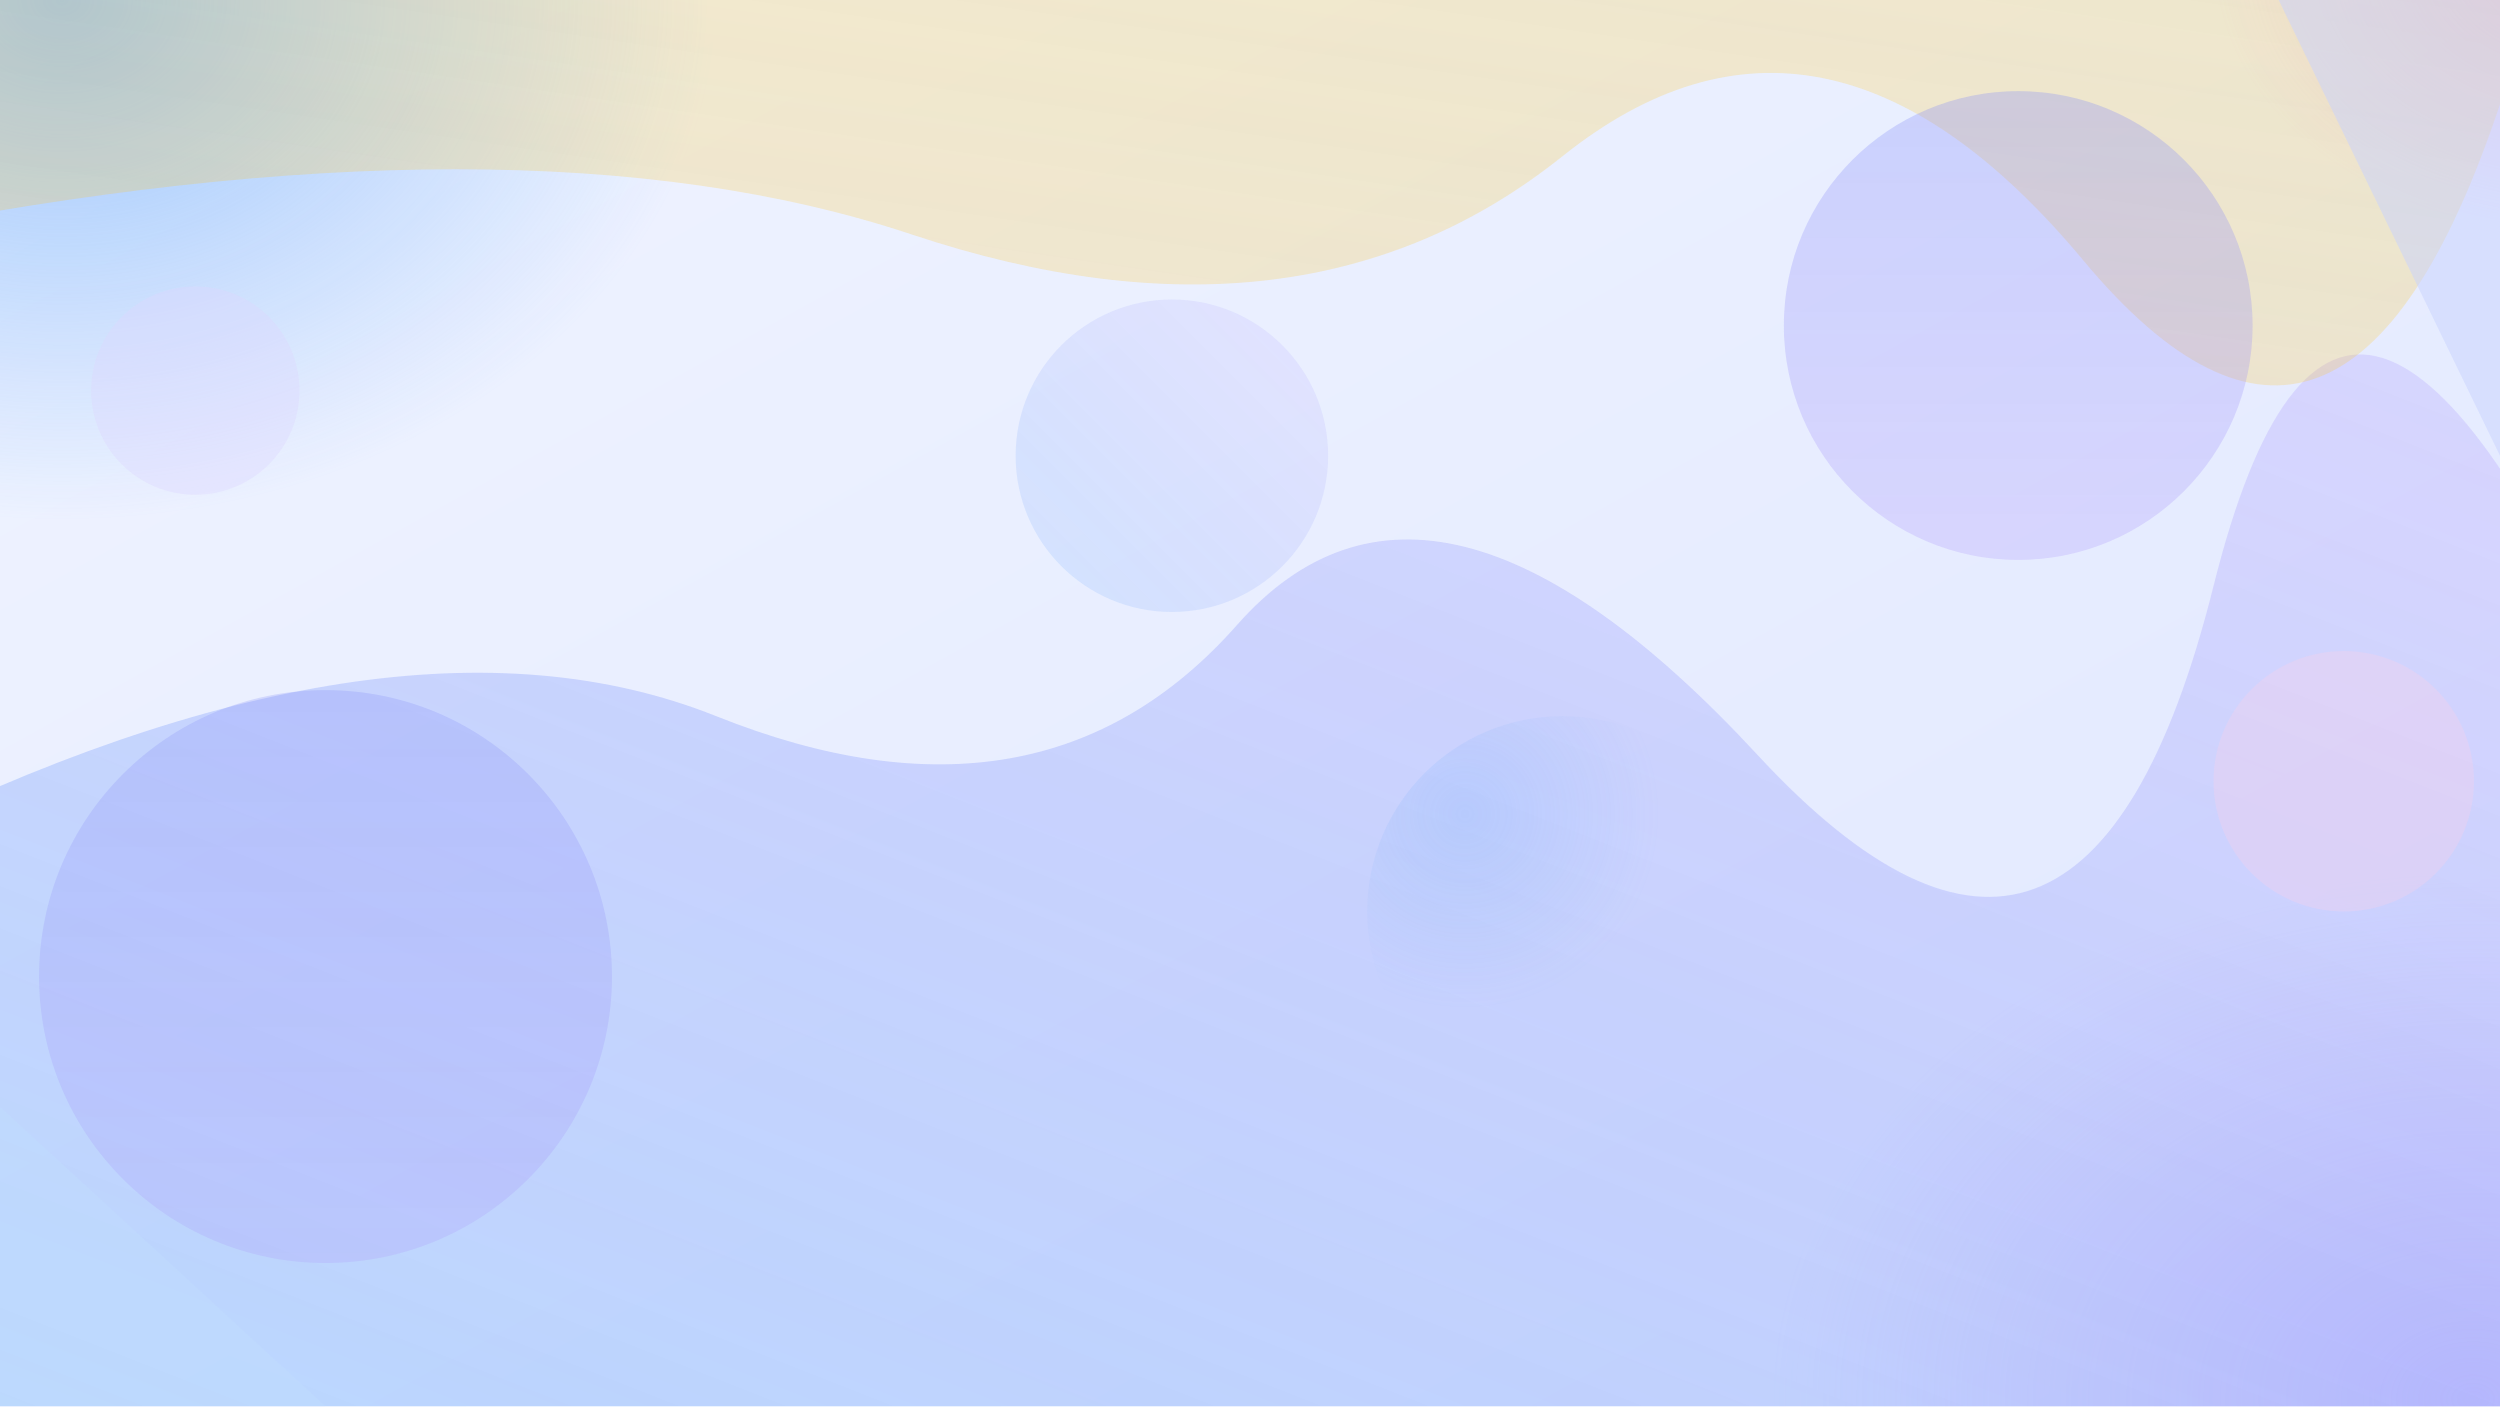
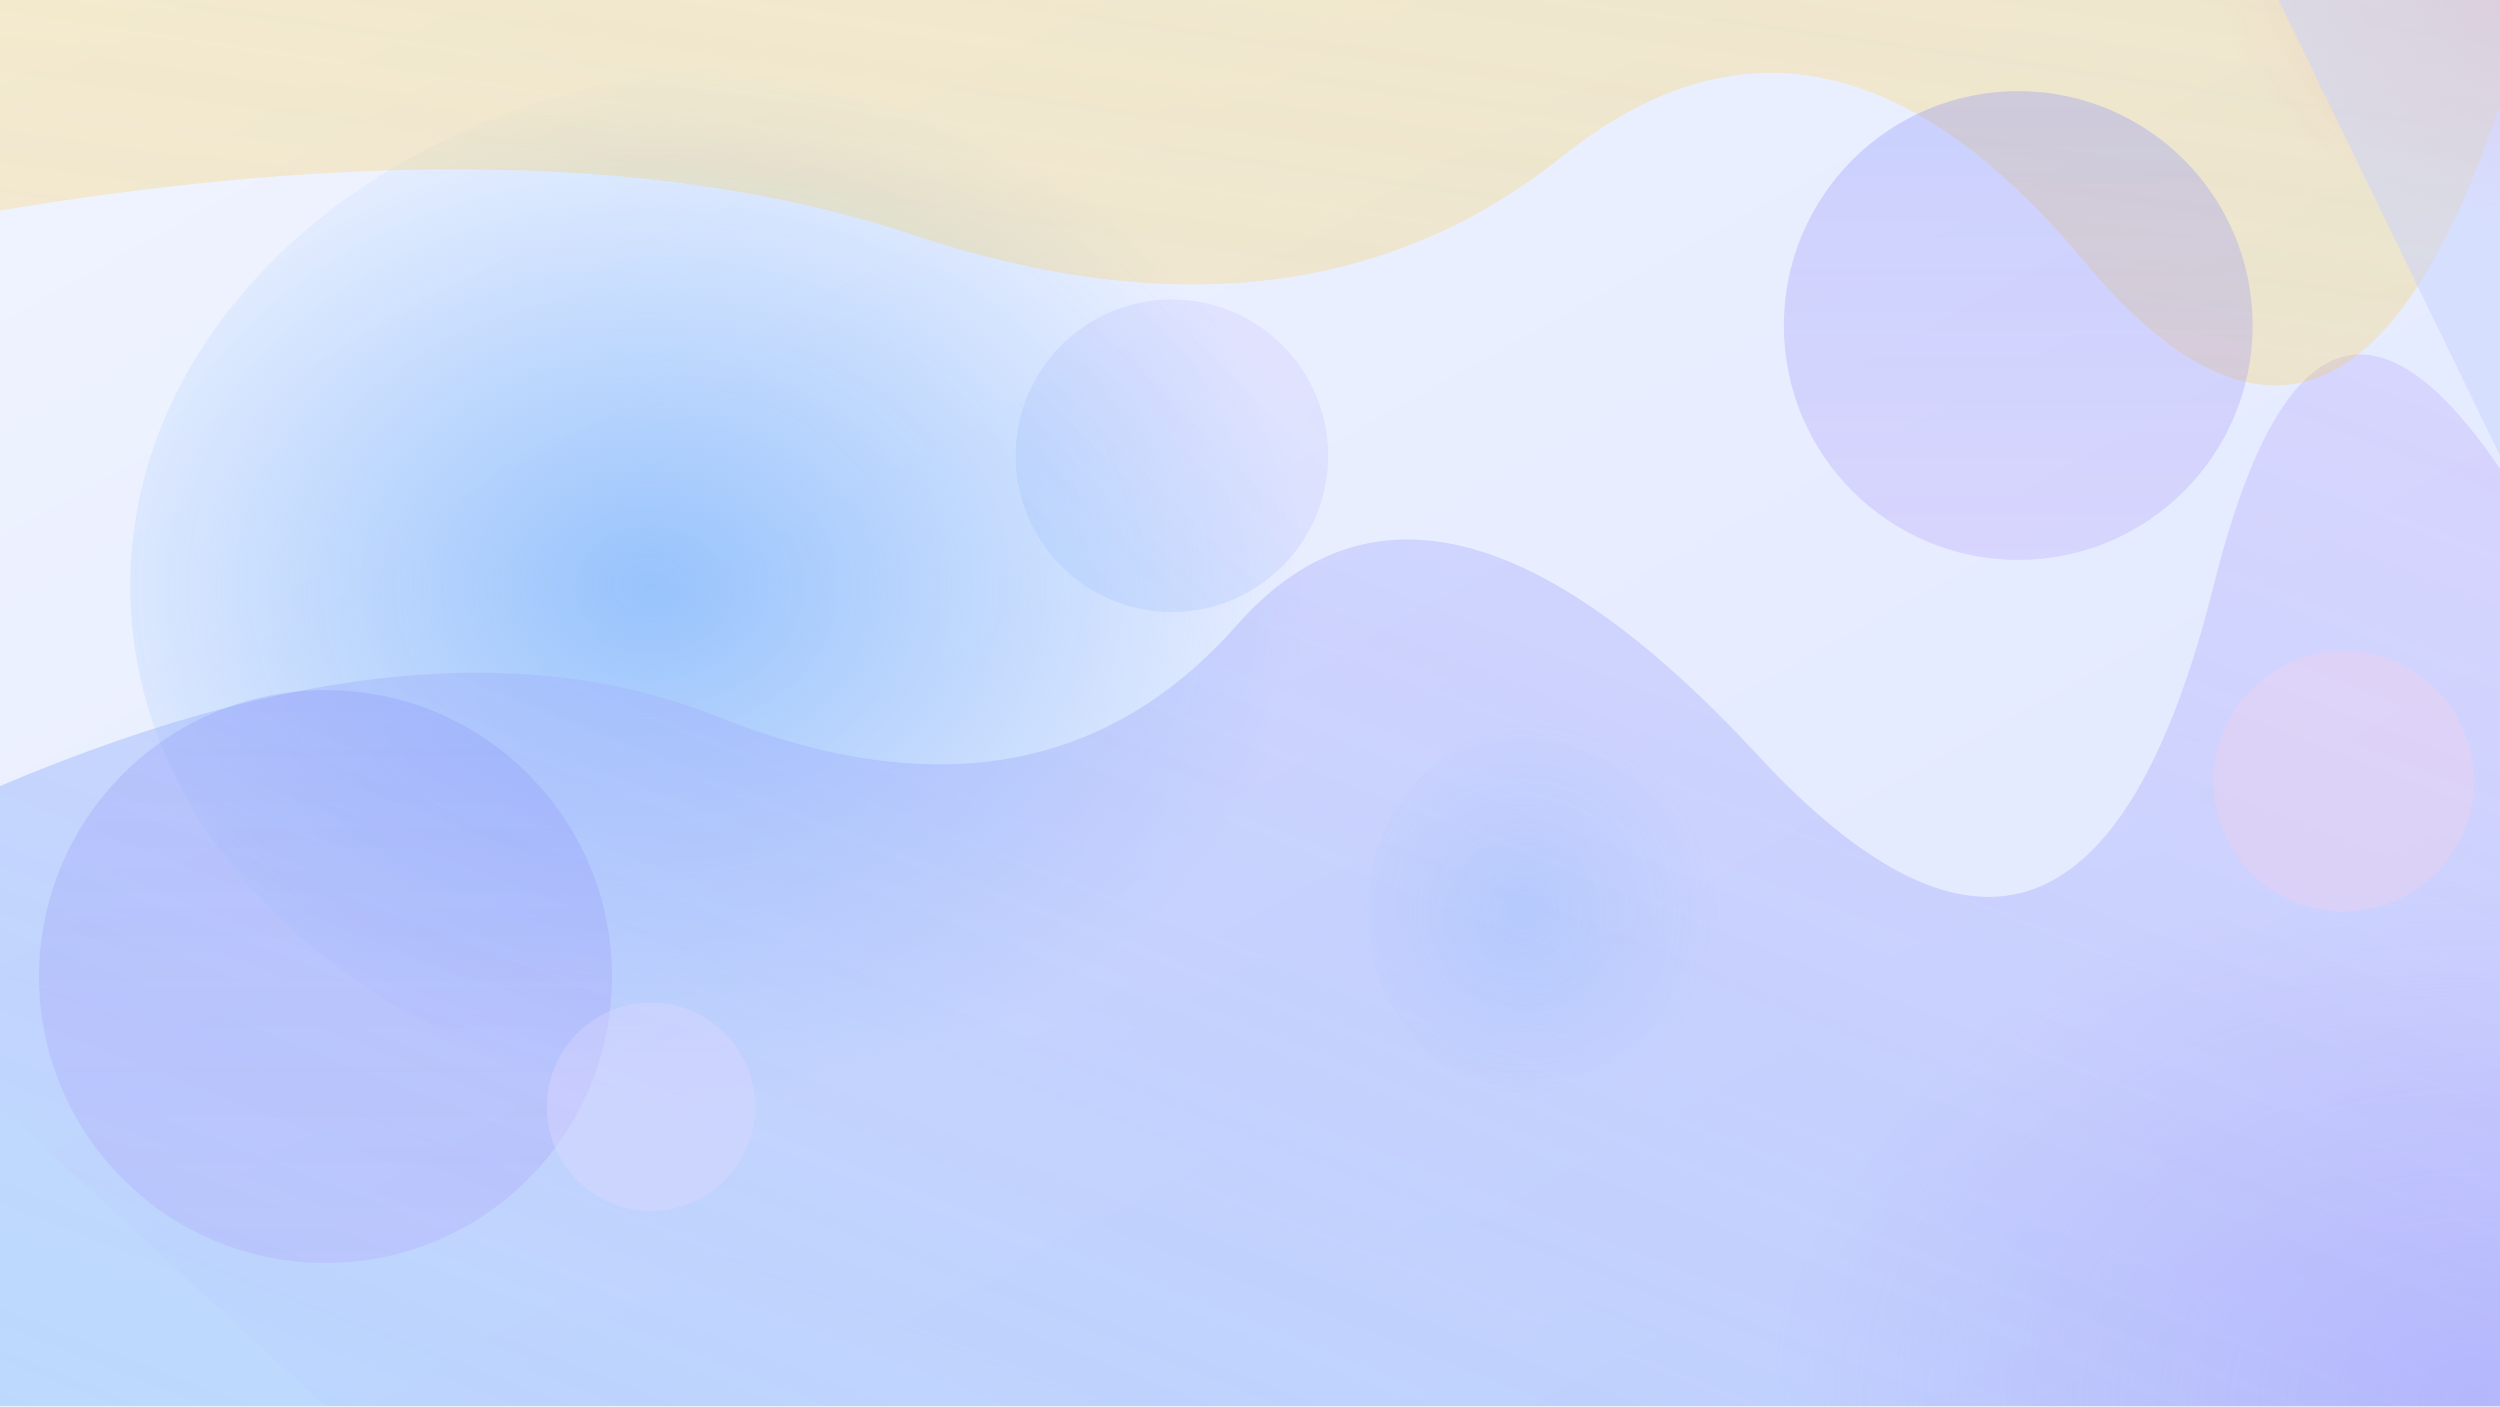
<svg xmlns="http://www.w3.org/2000/svg" viewBox="0 0 1920 1080" preserveAspectRatio="xMidYMid slice">
  <defs>
    <linearGradient id="grad1" x1="0%" y1="0%" x2="100%" y2="100%">
      <stop offset="0%" style="stop-color:#f0f4ff;stop-opacity:1" />
      <stop offset="100%" style="stop-color:#e0e7ff;stop-opacity:1" />
    </linearGradient>
    <linearGradient id="grad2" x1="0%" y1="100%" x2="100%" y2="0%">
      <stop offset="0%" style="stop-color:#93c5fd;stop-opacity:0.7" />
      <stop offset="50%" style="stop-color:#a5b4fc;stop-opacity:0.6" />
      <stop offset="100%" style="stop-color:#c4b5fd;stop-opacity:0.5" />
    </linearGradient>
    <linearGradient id="grad3" x1="100%" y1="0%" x2="0%" y2="100%">
      <stop offset="0%" style="stop-color:#fcd34d;stop-opacity:0.4" />
      <stop offset="100%" style="stop-color:#fbbf24;stop-opacity:0.3" />
    </linearGradient>
    <linearGradient id="grad4" x1="50%" y1="0%" x2="50%" y2="100%">
      <stop offset="0%" style="stop-color:#818cf8;stop-opacity:0.5" />
      <stop offset="100%" style="stop-color:#a78bfa;stop-opacity:0.4" />
    </linearGradient>
-     <radialGradient id="radial1" cx="25%" cy="25%" r="50%">
+     <radialGradient id="radial1" cx="40%" cy="50%" r="50%">
      <stop offset="0%" style="stop-color:#60a5fa;stop-opacity:0.6" />
      <stop offset="100%" style="stop-color:#60a5fa;stop-opacity:0" />
    </radialGradient>
    <radialGradient id="radial2" cx="75%" cy="75%" r="45%">
      <stop offset="0%" style="stop-color:#a78bfa;stop-opacity:0.5" />
      <stop offset="100%" style="stop-color:#a78bfa;stop-opacity:0" />
    </radialGradient>
    <radialGradient id="radial3" cx="85%" cy="20%" r="35%">
      <stop offset="0%" style="stop-color:#f472b6;stop-opacity:0.35" />
      <stop offset="100%" style="stop-color:#f472b6;stop-opacity:0" />
    </radialGradient>
  </defs>
  <rect width="100%" height="100%" fill="url(#grad1)" />
-   <ellipse cx="300" cy="200" rx="500" ry="400" fill="url(#radial1)" />
+   <ellipse cx="600" cy="450" rx="500" ry="400" fill="url(#radial1)" />
  <ellipse cx="1600" cy="850" rx="600" ry="450" fill="url(#radial2)" />
  <ellipse cx="1700" cy="150" rx="400" ry="300" fill="url(#radial3)" />
  <path d="M-100,650 Q300,450 550,550 T950,480 T1350,580 T1700,450 T2020,550 L2020,1100 L-100,1100 Z" fill="url(#grad2)" opacity="0.8" />
  <path d="M-100,180 Q400,80 700,180 T1200,120 T1600,200 T1920,80 L1920,0 L-100,0 Z" fill="url(#grad3)" opacity="0.7" />
  <circle cx="1550" cy="250" r="180" fill="url(#grad4)" opacity="0.6" />
  <circle cx="250" cy="750" r="220" fill="url(#grad4)" opacity="0.5" />
  <circle cx="900" cy="350" r="120" fill="url(#grad2)" opacity="0.4" />
  <circle cx="1200" cy="700" r="150" fill="url(#radial1)" opacity="0.3" />
  <path d="M1750,0 L1920,0 L1920,350 Z" fill="#c7d2fe" opacity="0.5" />
  <path d="M0,850 L0,1080 L250,1080 Z" fill="#bfdbfe" opacity="0.5" />
-   <circle cx="150" cy="300" r="80" fill="#ddd6fe" opacity="0.4" />
+   <circle cx="500" cy="850" r="80" fill="#ddd6fe" opacity="0.4" />
  <circle cx="1800" cy="600" r="100" fill="#fbcfe8" opacity="0.3" />
</svg>
